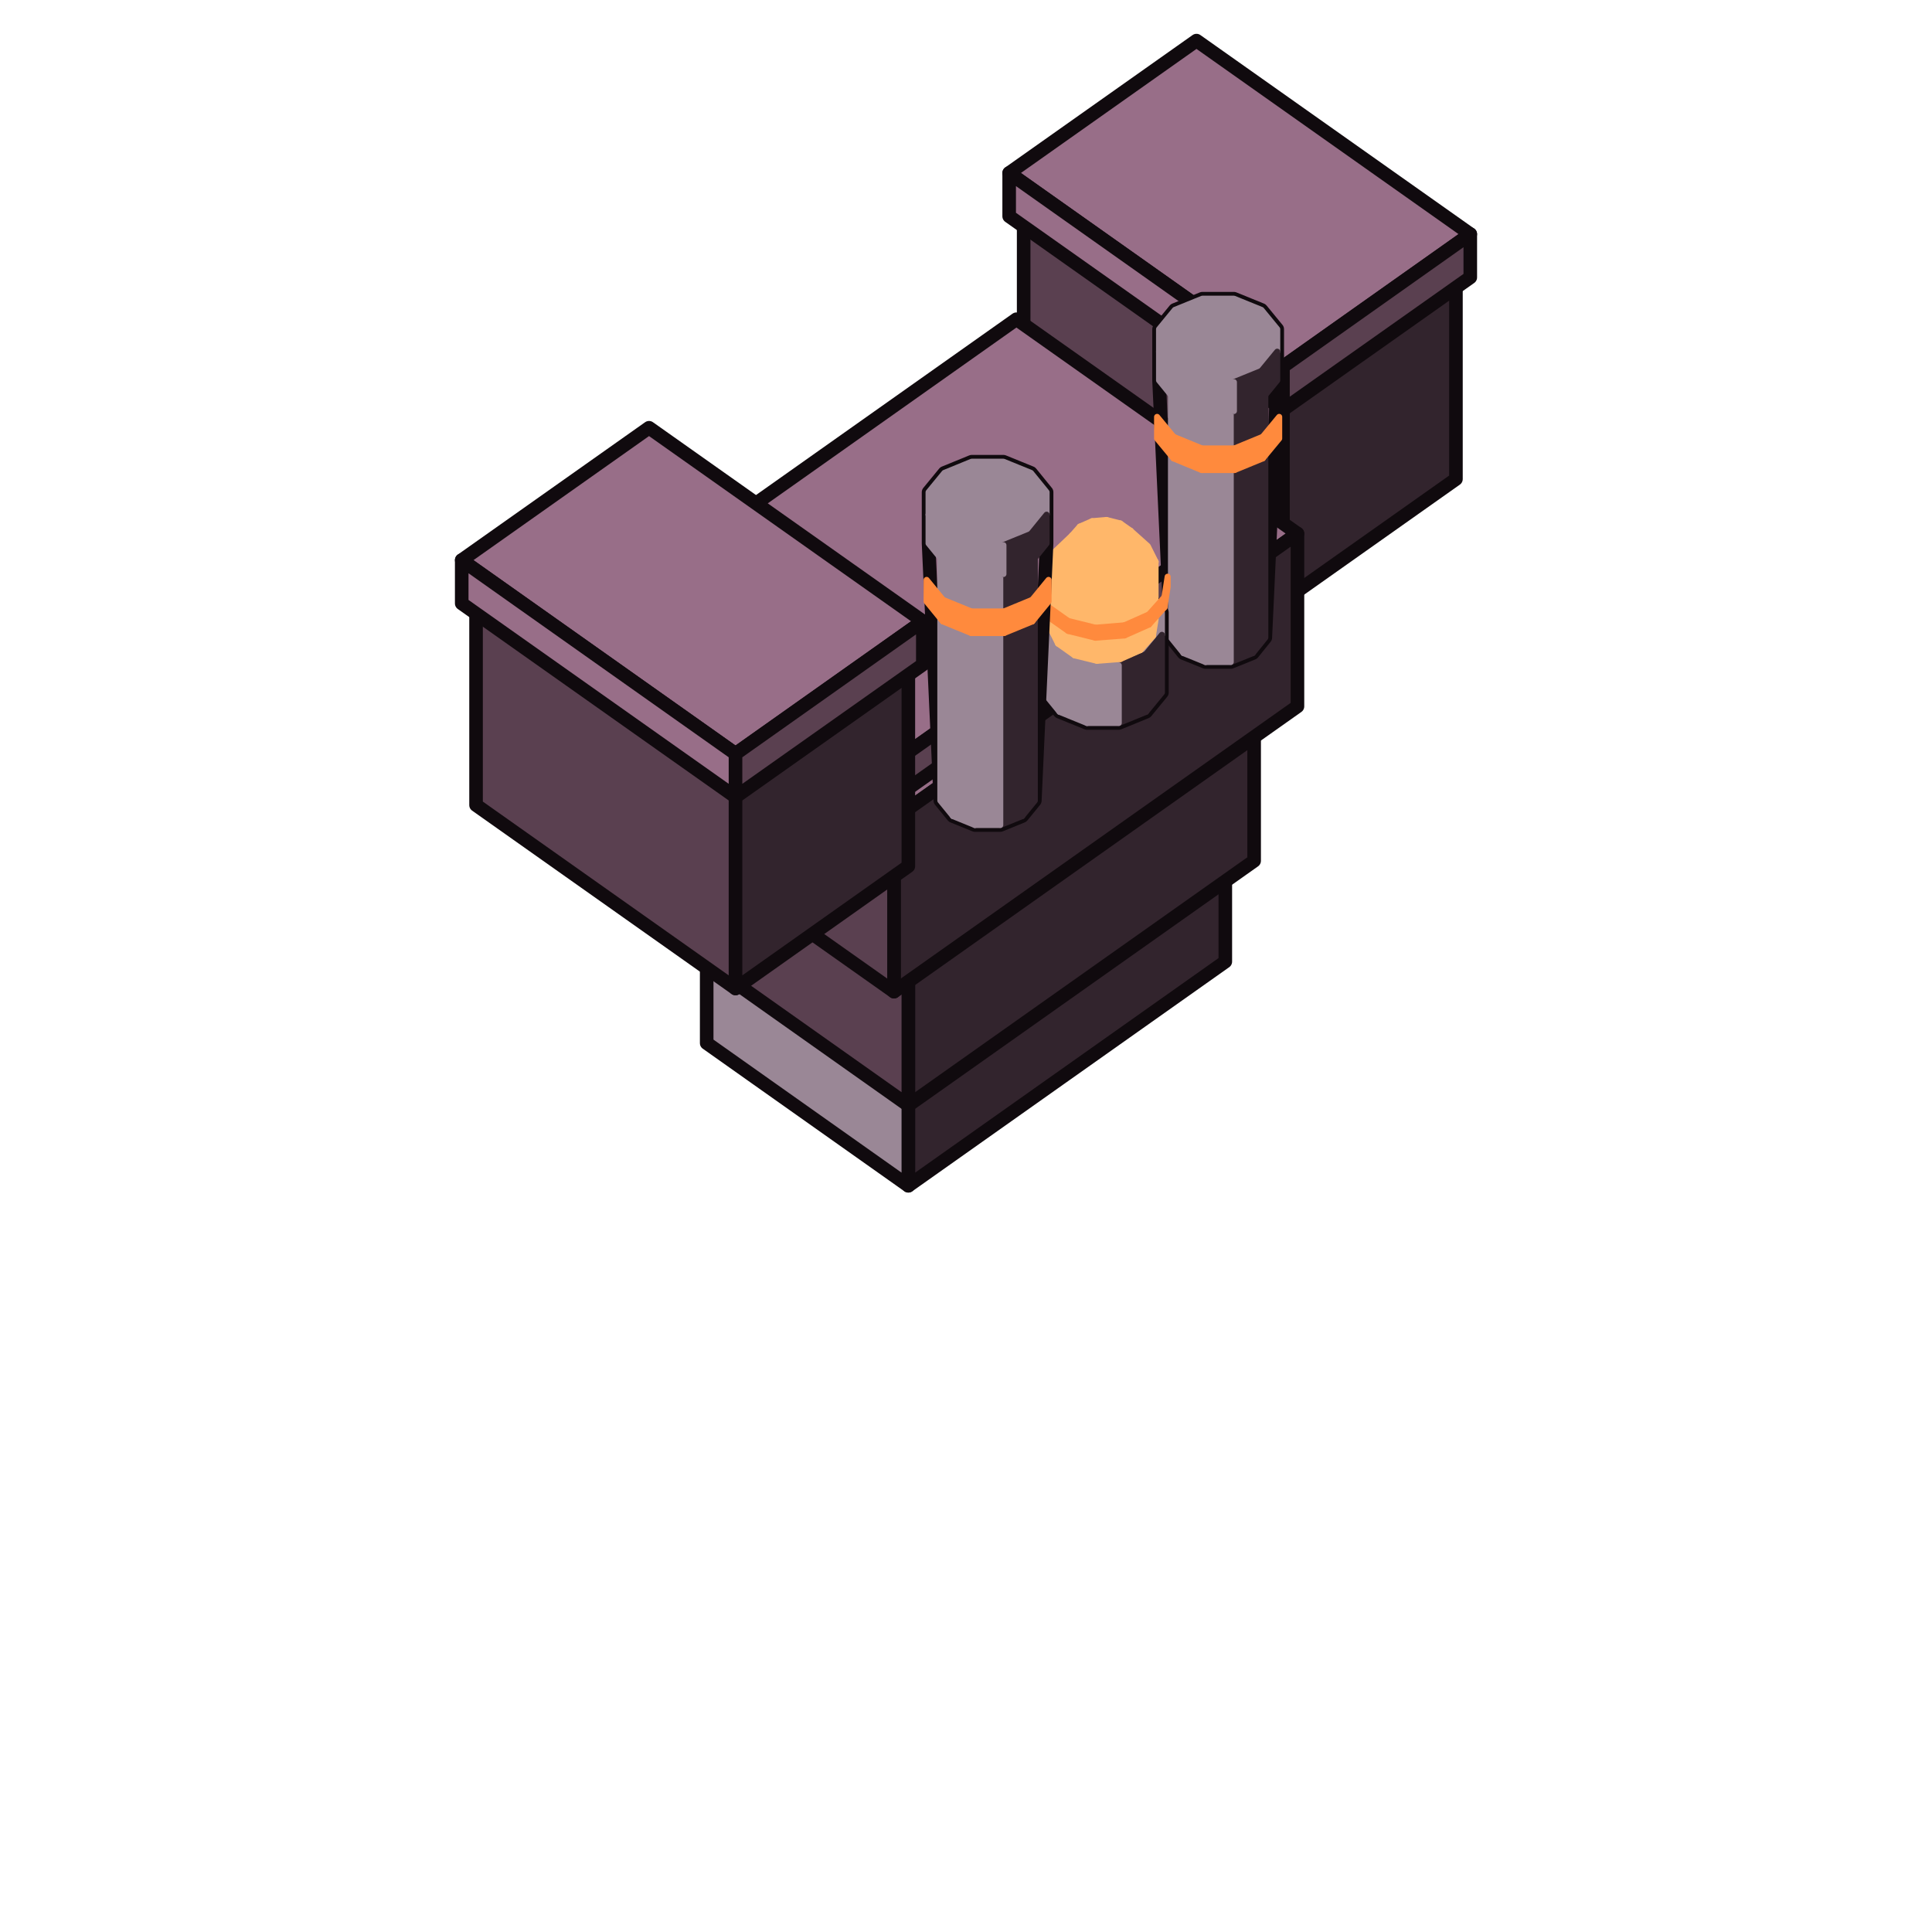
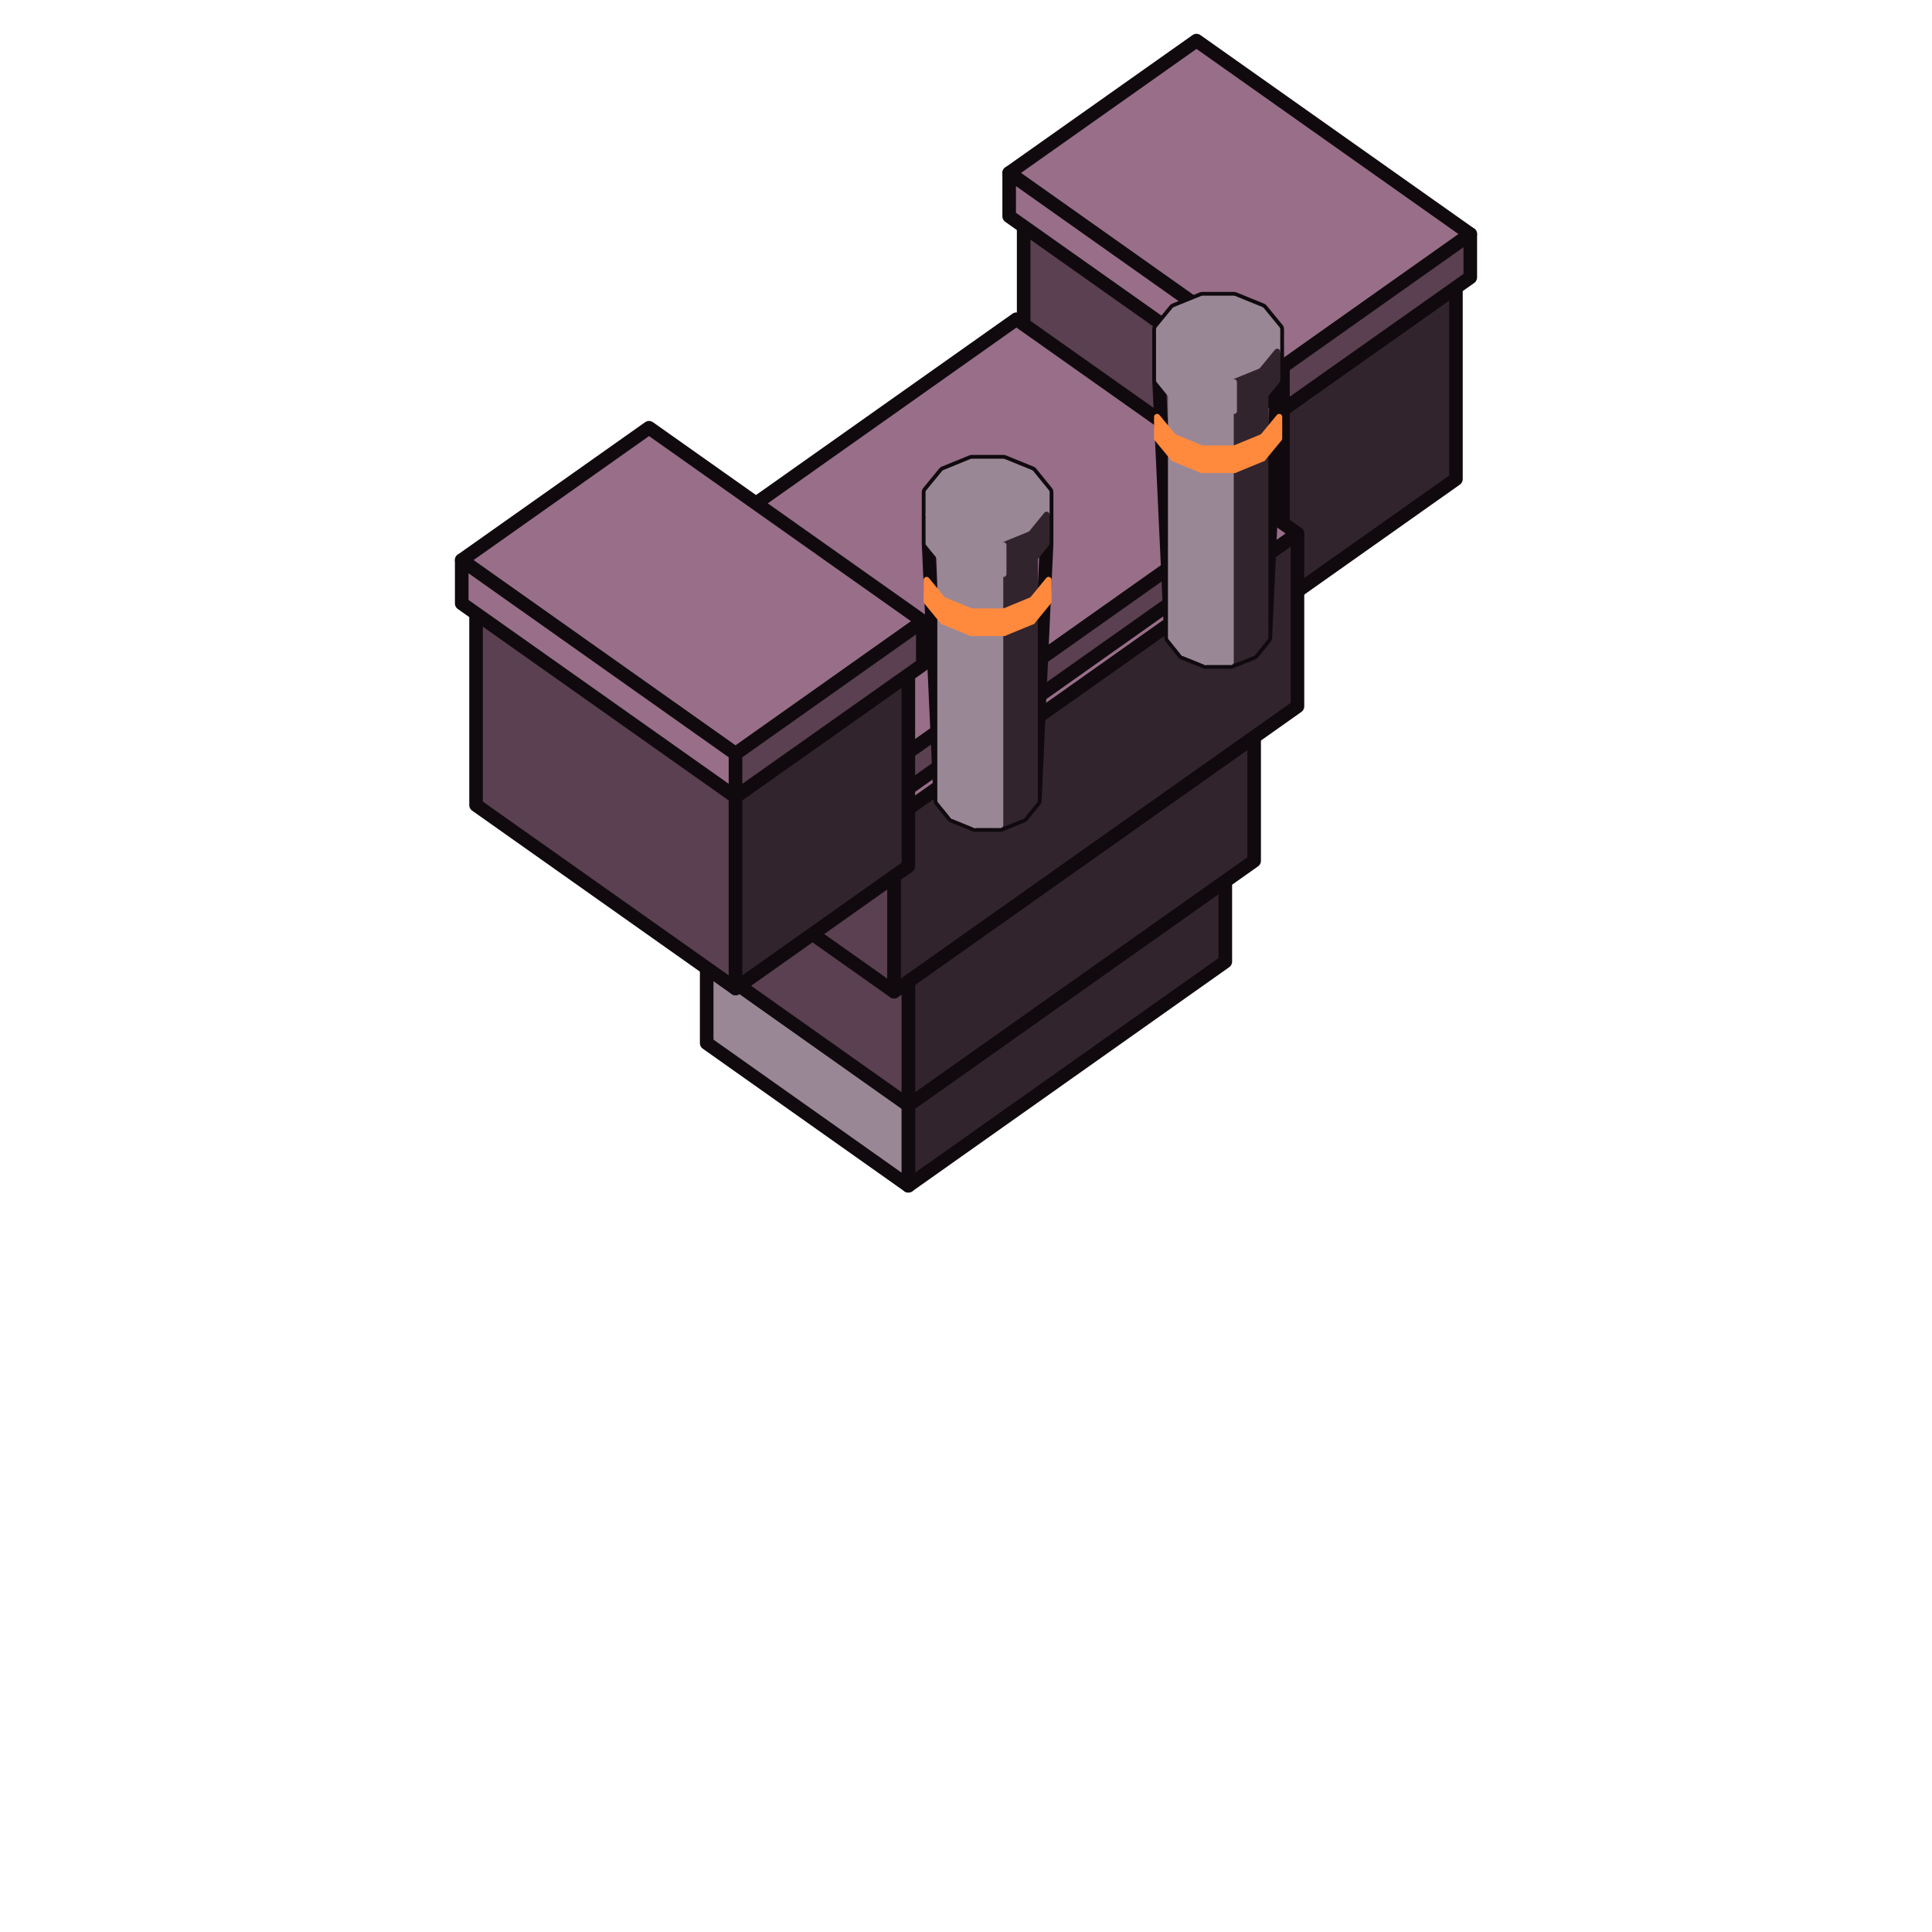
<svg xmlns="http://www.w3.org/2000/svg" viewBox="0 0 128 128" width="128" height="128" data-part-id="jugg_body" data-type="body" data-direction="west">
  <g stroke="#100a0e" stroke-width="0.9" stroke-linejoin="round">
    <path d="M45.39 51.64 L60.66 40.84 L60.66 39.5 L45.39 50.3 Z" fill="#ff8a3d" stroke="none" />
    <path d="M60.66 39.5 L60.18 39.16 L44.91 49.96 L45.39 50.3 Z" fill="#ff8a3d" stroke="none" />
    <path d="M69.73 20.62 L77.36 15.22 L77.36 12.35 L69.73 17.75 Z" fill="#ff8a3d" stroke="none" />
    <path d="M77.36 12.35 L76.79 11.95 L69.15 17.35 L69.73 17.75 Z" fill="#ff8a3d" stroke="none" />
    <path d="M81.18 57.03 L67.82 47.58 L46.82 62.43 L60.18 71.88 Z" fill="#9a8796" />
    <path d="M69.15 20.21 L69.73 20.62 L69.73 17.75 L69.15 17.35 Z" fill="#ff8a3d" stroke="none" />
    <path d="M44.43 55.57 L63.52 42.07 L63.52 26.8 L44.43 40.3 Z" fill="#32242d" />
    <path d="M44.91 51.3 L45.39 51.64 L45.39 50.3 L44.91 49.96 Z" fill="#ff8a3d" stroke="none" />
    <path d="M60.18 78.56 L81.18 63.71 L81.18 57.03 L60.18 71.88 Z" fill="#32242d" />
    <path d="M45.39 40.18 L60.66 29.38 L60.66 28.04 L45.39 38.84 Z" fill="#ff8a3d" stroke="none" />
    <path d="M46.82 69.11 L60.18 78.56 L60.18 71.88 L46.82 62.43 Z" fill="#9a8796" />
    <path d="M60.66 28.04 L60.18 27.71 L44.91 38.51 L45.39 38.84 Z" fill="#ff8a3d" stroke="none" />
    <path d="M63.52 26.8 L62.57 26.12 L43.48 39.62 L44.43 40.3 Z" fill="#5a4050" />
    <path d="M83.09 47.48 L66.86 36.0 L43.95 52.2 L60.18 63.68 Z" fill="#986e88" />
    <path d="M43.48 54.89 L44.43 55.57 L44.43 40.3 L43.48 39.62 Z" fill="#32242d" />
    <path d="M67.82 27.69 L85.0 39.84 L85.0 26.48 L67.82 14.33 Z" fill="#5a4050" />
    <path d="M60.18 73.23 L83.09 57.03 L83.09 47.48 L60.18 63.68 Z" fill="#32242d" />
    <path d="M96.46 18.38 L79.27 6.23 L67.82 14.33 L85.0 26.48 Z" fill="#986e88" />
    <path d="M44.91 39.84 L45.39 40.18 L45.39 38.84 L44.91 38.51 Z" fill="#ff8a3d" stroke="none" />
    <path d="M85.0 39.84 L96.46 31.74 L96.46 18.38 L85.0 26.48 Z" fill="#32242d" />
    <path d="M97.41 15.51 L79.27 2.69 L66.86 11.46 L85.0 24.29 Z" fill="#986e88" />
    <path d="M43.95 61.75 L60.18 73.23 L60.18 63.68 L43.95 52.2 Z" fill="#5a4050" />
    <path d="M66.86 14.33 L85.0 27.15 L85.0 24.29 L66.86 11.46 Z" fill="#986e88" />
    <path d="M85.96 35.35 L67.34 22.19 L40.61 41.09 L59.23 54.25 Z" fill="#986e88" />
    <path d="M84.05 32.96 L67.34 21.15 L42.52 38.7 L59.23 50.51 Z" fill="#986e88" />
    <path d="M85.0 27.15 L97.41 18.38 L97.41 15.51 L85.0 24.29 Z" fill="#5a4050" />
    <path d="M59.23 65.7 L85.96 46.8 L85.96 35.35 L59.23 54.25 Z" fill="#32242d" />
    <path d="M40.61 52.54 L59.23 65.7 L59.23 54.25 L40.61 41.09 Z" fill="#5a4050" />
    <path d="M59.23 52.9 L84.05 35.35 L84.05 32.96 L59.23 50.51 Z" fill="#5a4050" />
    <path d="M76.79 21.81 L77.84 20.53 L79.66 19.79 L81.75 19.79 L83.57 20.53 L84.62 21.81 L84.62 25.2 L83.83 42.24 L83.0 43.27 L81.54 43.86 L79.87 43.86 L78.41 43.27 L77.58 42.24 L76.79 25.2 Z" fill="none" />
    <path d="M77.58 42.24 L78.41 43.27 L78.41 26.08 L77.58 25.06 Z" fill="#9a8796" stroke="#9a8796" stroke-width="0.4" />
    <path d="M83.0 43.27 L83.83 42.24 L83.83 25.06 L83.0 26.08 Z" fill="#32242d" stroke="#32242d" stroke-width="0.4" />
    <path d="M78.41 43.27 L79.87 43.86 L79.87 26.68 L78.41 26.08 Z" fill="#9a8796" stroke="#9a8796" stroke-width="0.4" />
    <path d="M81.54 43.86 L83.0 43.27 L83.0 26.08 L81.54 26.68 Z" fill="#32242d" stroke="#32242d" stroke-width="0.4" />
    <path d="M79.87 43.86 L81.54 43.86 L81.54 26.68 L79.87 26.68 Z" fill="#9a8796" stroke="#9a8796" stroke-width="0.4" />
-     <path d="M69.16 40.58 L70.2 39.29 L72.02 38.55 L74.12 38.55 L75.93 39.29 L76.98 40.58 L76.98 45.88 L75.93 47.16 L74.12 47.9 L72.02 47.9 L70.2 47.16 L69.16 45.88 Z" fill="none" />
    <path d="M42.52 41.09 L59.23 52.9 L59.23 50.51 L42.52 38.7 Z" fill="#986e88" />
    <path d="M33.45 46.27 L41.09 40.87 L41.09 38.0 L33.45 43.4 Z" fill="#ff8a3d" stroke="none" />
-     <path d="M70.2 39.29 L69.16 40.58 L69.16 42.06 L70.2 43.34 L72.02 44.08 L74.12 44.08 L75.93 43.34 L76.98 42.06 L76.98 40.58 L75.93 39.29 L74.12 38.55 L72.02 38.55 Z" fill="#9a8796" stroke="#9a8796" stroke-width="0.4" />
-     <path d="M69.16 45.88 L70.2 47.16 L70.2 43.34 L69.16 42.06 Z" fill="#9a8796" stroke="#9a8796" stroke-width="0.4" />
-     <path d="M75.93 47.16 L76.98 45.88 L76.98 42.06 L75.93 43.34 Z" fill="#32242d" stroke="#32242d" stroke-width="0.4" />
    <path d="M41.09 38.0 L40.52 37.6 L32.88 43.0 L33.45 43.4 Z" fill="#ff8a3d" stroke="none" />
-     <path d="M70.2 47.16 L72.02 47.9 L72.02 44.08 L70.2 43.34 Z" fill="#9a8796" stroke="#9a8796" stroke-width="0.4" />
-     <path d="M74.12 47.9 L75.93 47.16 L75.93 43.34 L74.12 44.08 Z" fill="#32242d" stroke="#32242d" stroke-width="0.4" />
-     <path d="M72.02 47.9 L74.12 47.9 L74.12 44.08 L72.02 44.08 Z" fill="#9a8796" stroke="#9a8796" stroke-width="0.4" />
-     <path d="M76.38 42.14 L76.56 41.04 L76.56 37.22 L76.38 38.32 Z" fill="#ffb76a" stroke="#ffb76a" stroke-width="0.4" />
    <path d="M76.66 29.05 L77.75 30.37 L77.75 28.94 L76.66 27.62 Z" fill="#ff8a3d" stroke="#ff8a3d" stroke-width="0.4" />
    <path d="M83.66 30.37 L84.75 29.05 L84.75 27.62 L83.66 28.94 Z" fill="#ff8a3d" stroke="#ff8a3d" stroke-width="0.4" />
-     <path d="M77.15 40.23 L77.36 38.88 L77.36 38.21 L77.15 39.56 Z" fill="#ff8a3d" stroke="#ff8a3d" stroke-width="0.4" />
-     <path d="M69.58 41.6 L70.1 42.64 L70.1 38.82 L69.58 37.78 Z" fill="#ffb76a" stroke="#ffb76a" stroke-width="0.4" />
    <path d="M32.88 45.86 L33.45 46.27 L33.45 43.4 L32.88 43.0 Z" fill="#ff8a3d" stroke="none" />
-     <path d="M76.56 37.22 L76.04 36.18 L74.9 35.16 L75.22 35.8 Z" fill="#ffb76a" stroke="#ffb76a" stroke-width="0.4" />
-     <path d="M75.55 43.07 L76.38 42.14 L76.38 38.32 L75.55 39.26 Z" fill="#ffb76a" stroke="#ffb76a" stroke-width="0.4" />
-     <path d="M68.78 39.56 L69.41 40.84 L69.41 40.18 L68.78 38.89 Z" fill="#ff8a3d" stroke="#ff8a3d" stroke-width="0.4" />
    <path d="M77.75 30.37 L79.62 31.14 L79.62 29.71 L77.75 28.94 Z" fill="#ff8a3d" stroke="#ff8a3d" stroke-width="0.4" />
    <path d="M81.79 31.14 L83.66 30.37 L83.66 28.94 L81.79 29.71 Z" fill="#ff8a3d" stroke="#ff8a3d" stroke-width="0.4" />
-     <path d="M69.76 36.68 L69.58 37.78 L70.92 36.14 L71.03 35.47 Z" fill="#ffb76a" stroke="#ffb76a" stroke-width="0.4" />
-     <path d="M70.1 42.64 L71.2 43.42 L71.2 39.6 L70.1 38.82 Z" fill="#ffb76a" stroke="#ffb76a" stroke-width="0.4" />
-     <path d="M73.31 34.45 L72.36 34.53 L73.07 35.4 L73.07 35.4 Z" fill="#ffb76a" stroke="#ffb76a" stroke-width="0.4" />
-     <path d="M74.22 34.68 L73.31 34.45 L73.07 35.4 L73.07 35.4 Z" fill="#ffb76a" stroke="#ffb76a" stroke-width="0.4" />
-     <path d="M76.12 41.38 L77.15 40.23 L77.15 39.56 L76.12 40.71 Z" fill="#ff8a3d" stroke="#ff8a3d" stroke-width="0.4" />
-     <path d="M72.36 34.53 L71.54 34.89 L73.07 35.4 L73.07 35.4 Z" fill="#ffb76a" stroke="#ffb76a" stroke-width="0.4" />
    <path d="M79.62 31.14 L81.79 31.14 L81.79 29.71 L79.62 29.71 Z" fill="#ff8a3d" stroke="#ff8a3d" stroke-width="0.4" />
-     <path d="M74.23 43.66 L75.55 43.07 L75.55 39.26 L74.23 39.84 Z" fill="#ffb76a" stroke="#ffb76a" stroke-width="0.4" />
-     <path d="M74.9 35.16 L74.22 34.68 L73.07 35.4 L73.07 35.4 Z" fill="#ffb76a" stroke="#ffb76a" stroke-width="0.4" />
-     <path d="M76.38 38.32 L76.56 37.22 L75.22 35.8 L75.11 36.48 Z" fill="#ffb76a" stroke="#ffb76a" stroke-width="0.4" />
-     <path d="M71.54 34.89 L71.03 35.47 L73.07 35.4 L73.07 35.4 Z" fill="#ffb76a" stroke="#ffb76a" stroke-width="0.4" />
-     <path d="M71.2 43.42 L72.68 43.78 L72.68 39.97 L71.2 39.6 Z" fill="#ffb76a" stroke="#ffb76a" stroke-width="0.4" />
-     <path d="M75.22 35.8 L74.9 35.16 L73.07 35.4 L73.07 35.4 Z" fill="#ffb76a" stroke="#ffb76a" stroke-width="0.4" />
-     <path d="M72.68 43.78 L74.23 43.66 L74.23 39.84 L72.68 39.97 Z" fill="#ffb76a" stroke="#ffb76a" stroke-width="0.4" />
-     <path d="M69.41 40.84 L70.77 41.8 L70.77 41.14 L69.41 40.18 Z" fill="#ff8a3d" stroke="#ff8a3d" stroke-width="0.4" />
-     <path d="M69.58 37.78 L70.1 38.82 L71.24 36.79 L70.92 36.14 Z" fill="#ffb76a" stroke="#ffb76a" stroke-width="0.4" />
-     <path d="M71.03 35.47 L70.92 36.14 L73.07 35.4 L73.07 35.4 Z" fill="#ffb76a" stroke="#ffb76a" stroke-width="0.4" />
    <path d="M77.84 20.53 L76.79 21.81 L76.79 23.3 L77.84 24.58 L79.66 25.32 L81.75 25.32 L83.57 24.58 L84.62 23.3 L84.62 21.81 L83.57 20.53 L81.75 19.79 L79.66 19.79 Z" fill="#9a8796" stroke="#9a8796" stroke-width="0.4" />
-     <path d="M75.11 36.48 L75.22 35.8 L73.07 35.4 L73.07 35.4 Z" fill="#ffb76a" stroke="#ffb76a" stroke-width="0.4" />
-     <path d="M70.92 36.14 L71.24 36.79 L73.07 35.4 L73.07 35.4 Z" fill="#ffb76a" stroke="#ffb76a" stroke-width="0.4" />
-     <path d="M74.5 42.1 L76.12 41.38 L76.12 40.71 L74.5 41.43 Z" fill="#ff8a3d" stroke="#ff8a3d" stroke-width="0.4" />
-     <path d="M75.55 39.26 L76.38 38.32 L75.11 36.48 L74.6 37.05 Z" fill="#ffb76a" stroke="#ffb76a" stroke-width="0.4" />
-     <path d="M74.6 37.05 L75.11 36.48 L73.07 35.4 L73.07 35.4 Z" fill="#ffb76a" stroke="#ffb76a" stroke-width="0.4" />
-     <path d="M71.24 36.79 L71.92 37.27 L73.07 35.4 L73.07 35.4 Z" fill="#ffb76a" stroke="#ffb76a" stroke-width="0.4" />
-     <path d="M70.77 41.8 L72.58 42.25 L72.58 41.59 L70.77 41.14 Z" fill="#ff8a3d" stroke="#ff8a3d" stroke-width="0.4" />
-     <path d="M73.78 37.41 L74.6 37.05 L73.07 35.4 L73.07 35.4 Z" fill="#ffb76a" stroke="#ffb76a" stroke-width="0.4" />
-     <path d="M70.1 38.82 L71.2 39.6 L71.92 37.27 L71.24 36.79 Z" fill="#ffb76a" stroke="#ffb76a" stroke-width="0.4" />
-     <path d="M72.58 42.25 L74.5 42.1 L74.5 41.43 L72.58 41.59 Z" fill="#ff8a3d" stroke="#ff8a3d" stroke-width="0.4" />
-     <path d="M71.92 37.27 L72.83 37.49 L73.07 35.4 L73.07 35.4 Z" fill="#ffb76a" stroke="#ffb76a" stroke-width="0.4" />
-     <path d="M72.83 37.49 L73.78 37.41 L73.07 35.4 L73.07 35.4 Z" fill="#ffb76a" stroke="#ffb76a" stroke-width="0.4" />
    <path d="M76.79 25.2 L77.84 26.49 L77.84 24.58 L76.79 23.3 Z" fill="#9a8796" stroke="#9a8796" stroke-width="0.4" />
    <path d="M83.57 26.49 L84.62 25.2 L84.62 23.3 L83.57 24.58 Z" fill="#32242d" stroke="#32242d" stroke-width="0.4" />
-     <path d="M74.23 39.84 L75.55 39.26 L74.6 37.05 L73.78 37.41 Z" fill="#ffb76a" stroke="#ffb76a" stroke-width="0.4" />
-     <path d="M71.2 39.6 L72.68 39.97 L72.83 37.49 L71.92 37.27 Z" fill="#ffb76a" stroke="#ffb76a" stroke-width="0.4" />
-     <path d="M72.68 39.97 L74.23 39.84 L73.78 37.41 L72.83 37.49 Z" fill="#ffb76a" stroke="#ffb76a" stroke-width="0.4" />
    <path d="M77.84 26.49 L79.66 27.23 L79.66 25.32 L77.84 24.58 Z" fill="#9a8796" stroke="#9a8796" stroke-width="0.4" />
    <path d="M81.75 27.23 L83.57 26.49 L83.57 24.58 L81.75 25.32 Z" fill="#32242d" stroke="#32242d" stroke-width="0.4" />
    <path d="M79.66 27.23 L81.75 27.23 L81.75 25.32 L79.66 25.32 Z" fill="#9a8796" stroke="#9a8796" stroke-width="0.4" />
    <path d="M61.52 32.61 L62.57 31.33 L64.38 30.59 L66.48 30.59 L68.3 31.33 L69.34 32.61 L69.34 36.0 L68.56 53.04 L67.72 54.07 L66.27 54.66 L64.59 54.66 L63.14 54.07 L62.3 53.04 L61.52 36.0 Z" fill="none" />
    <path d="M62.3 53.04 L63.14 54.07 L63.14 36.88 L62.3 35.86 Z" fill="#9a8796" stroke="#9a8796" stroke-width="0.4" />
    <path d="M67.72 54.07 L68.56 53.04 L68.56 35.86 L67.72 36.88 Z" fill="#32242d" stroke="#32242d" stroke-width="0.4" />
    <path d="M63.14 54.07 L64.59 54.66 L64.59 37.48 L63.14 36.88 Z" fill="#9a8796" stroke="#9a8796" stroke-width="0.4" />
    <path d="M66.27 54.66 L67.72 54.07 L67.72 36.88 L66.27 37.48 Z" fill="#32242d" stroke="#32242d" stroke-width="0.4" />
    <path d="M64.59 54.66 L66.27 54.66 L66.27 37.48 L64.59 37.48 Z" fill="#9a8796" stroke="#9a8796" stroke-width="0.4" />
    <path d="M31.54 53.34 L48.73 65.49 L48.73 52.13 L31.54 39.98 Z" fill="#5a4050" />
    <path d="M60.18 44.03 L43.0 31.88 L31.54 39.98 L48.73 52.13 Z" fill="#986e88" />
    <path d="M48.73 65.49 L60.18 57.39 L60.18 44.03 L48.73 52.13 Z" fill="#32242d" />
    <path d="M61.14 41.16 L43.0 28.34 L30.59 37.11 L48.73 49.94 Z" fill="#986e88" />
    <path d="M61.39 39.85 L62.47 41.17 L62.47 39.74 L61.39 38.42 Z" fill="#ff8a3d" stroke="#ff8a3d" stroke-width="0.4" />
    <path d="M68.39 41.17 L69.47 39.85 L69.47 38.42 L68.39 39.74 Z" fill="#ff8a3d" stroke="#ff8a3d" stroke-width="0.4" />
    <path d="M62.47 41.17 L64.35 41.94 L64.35 40.51 L62.47 39.74 Z" fill="#ff8a3d" stroke="#ff8a3d" stroke-width="0.4" />
    <path d="M66.52 41.94 L68.39 41.17 L68.39 39.74 L66.52 40.51 Z" fill="#ff8a3d" stroke="#ff8a3d" stroke-width="0.4" />
    <path d="M64.35 41.94 L66.52 41.94 L66.52 40.51 L64.35 40.51 Z" fill="#ff8a3d" stroke="#ff8a3d" stroke-width="0.4" />
    <path d="M62.57 31.33 L61.52 32.61 L61.52 34.1 L62.57 35.38 L64.38 36.12 L66.48 36.12 L68.3 35.38 L69.34 34.1 L69.34 32.61 L68.3 31.33 L66.48 30.59 L64.38 30.59 Z" fill="#9a8796" stroke="#9a8796" stroke-width="0.4" />
    <path d="M61.52 36.0 L62.57 37.29 L62.57 35.38 L61.52 34.1 Z" fill="#9a8796" stroke="#9a8796" stroke-width="0.4" />
    <path d="M68.3 37.29 L69.34 36.0 L69.34 34.1 L68.3 35.38 Z" fill="#32242d" stroke="#32242d" stroke-width="0.4" />
    <path d="M30.59 39.98 L48.73 52.8 L48.73 49.94 L30.59 37.11 Z" fill="#986e88" />
    <path d="M62.57 37.29 L64.38 38.03 L64.38 36.12 L62.57 35.38 Z" fill="#9a8796" stroke="#9a8796" stroke-width="0.4" />
    <path d="M66.48 38.03 L68.3 37.29 L68.3 35.38 L66.48 36.12 Z" fill="#32242d" stroke="#32242d" stroke-width="0.4" />
    <path d="M64.38 38.03 L66.48 38.03 L66.48 36.12 L64.38 36.12 Z" fill="#9a8796" stroke="#9a8796" stroke-width="0.4" />
    <path d="M48.73 52.8 L61.14 44.03 L61.14 41.16 L48.73 49.94 Z" fill="#5a4050" />
  </g>
</svg>
